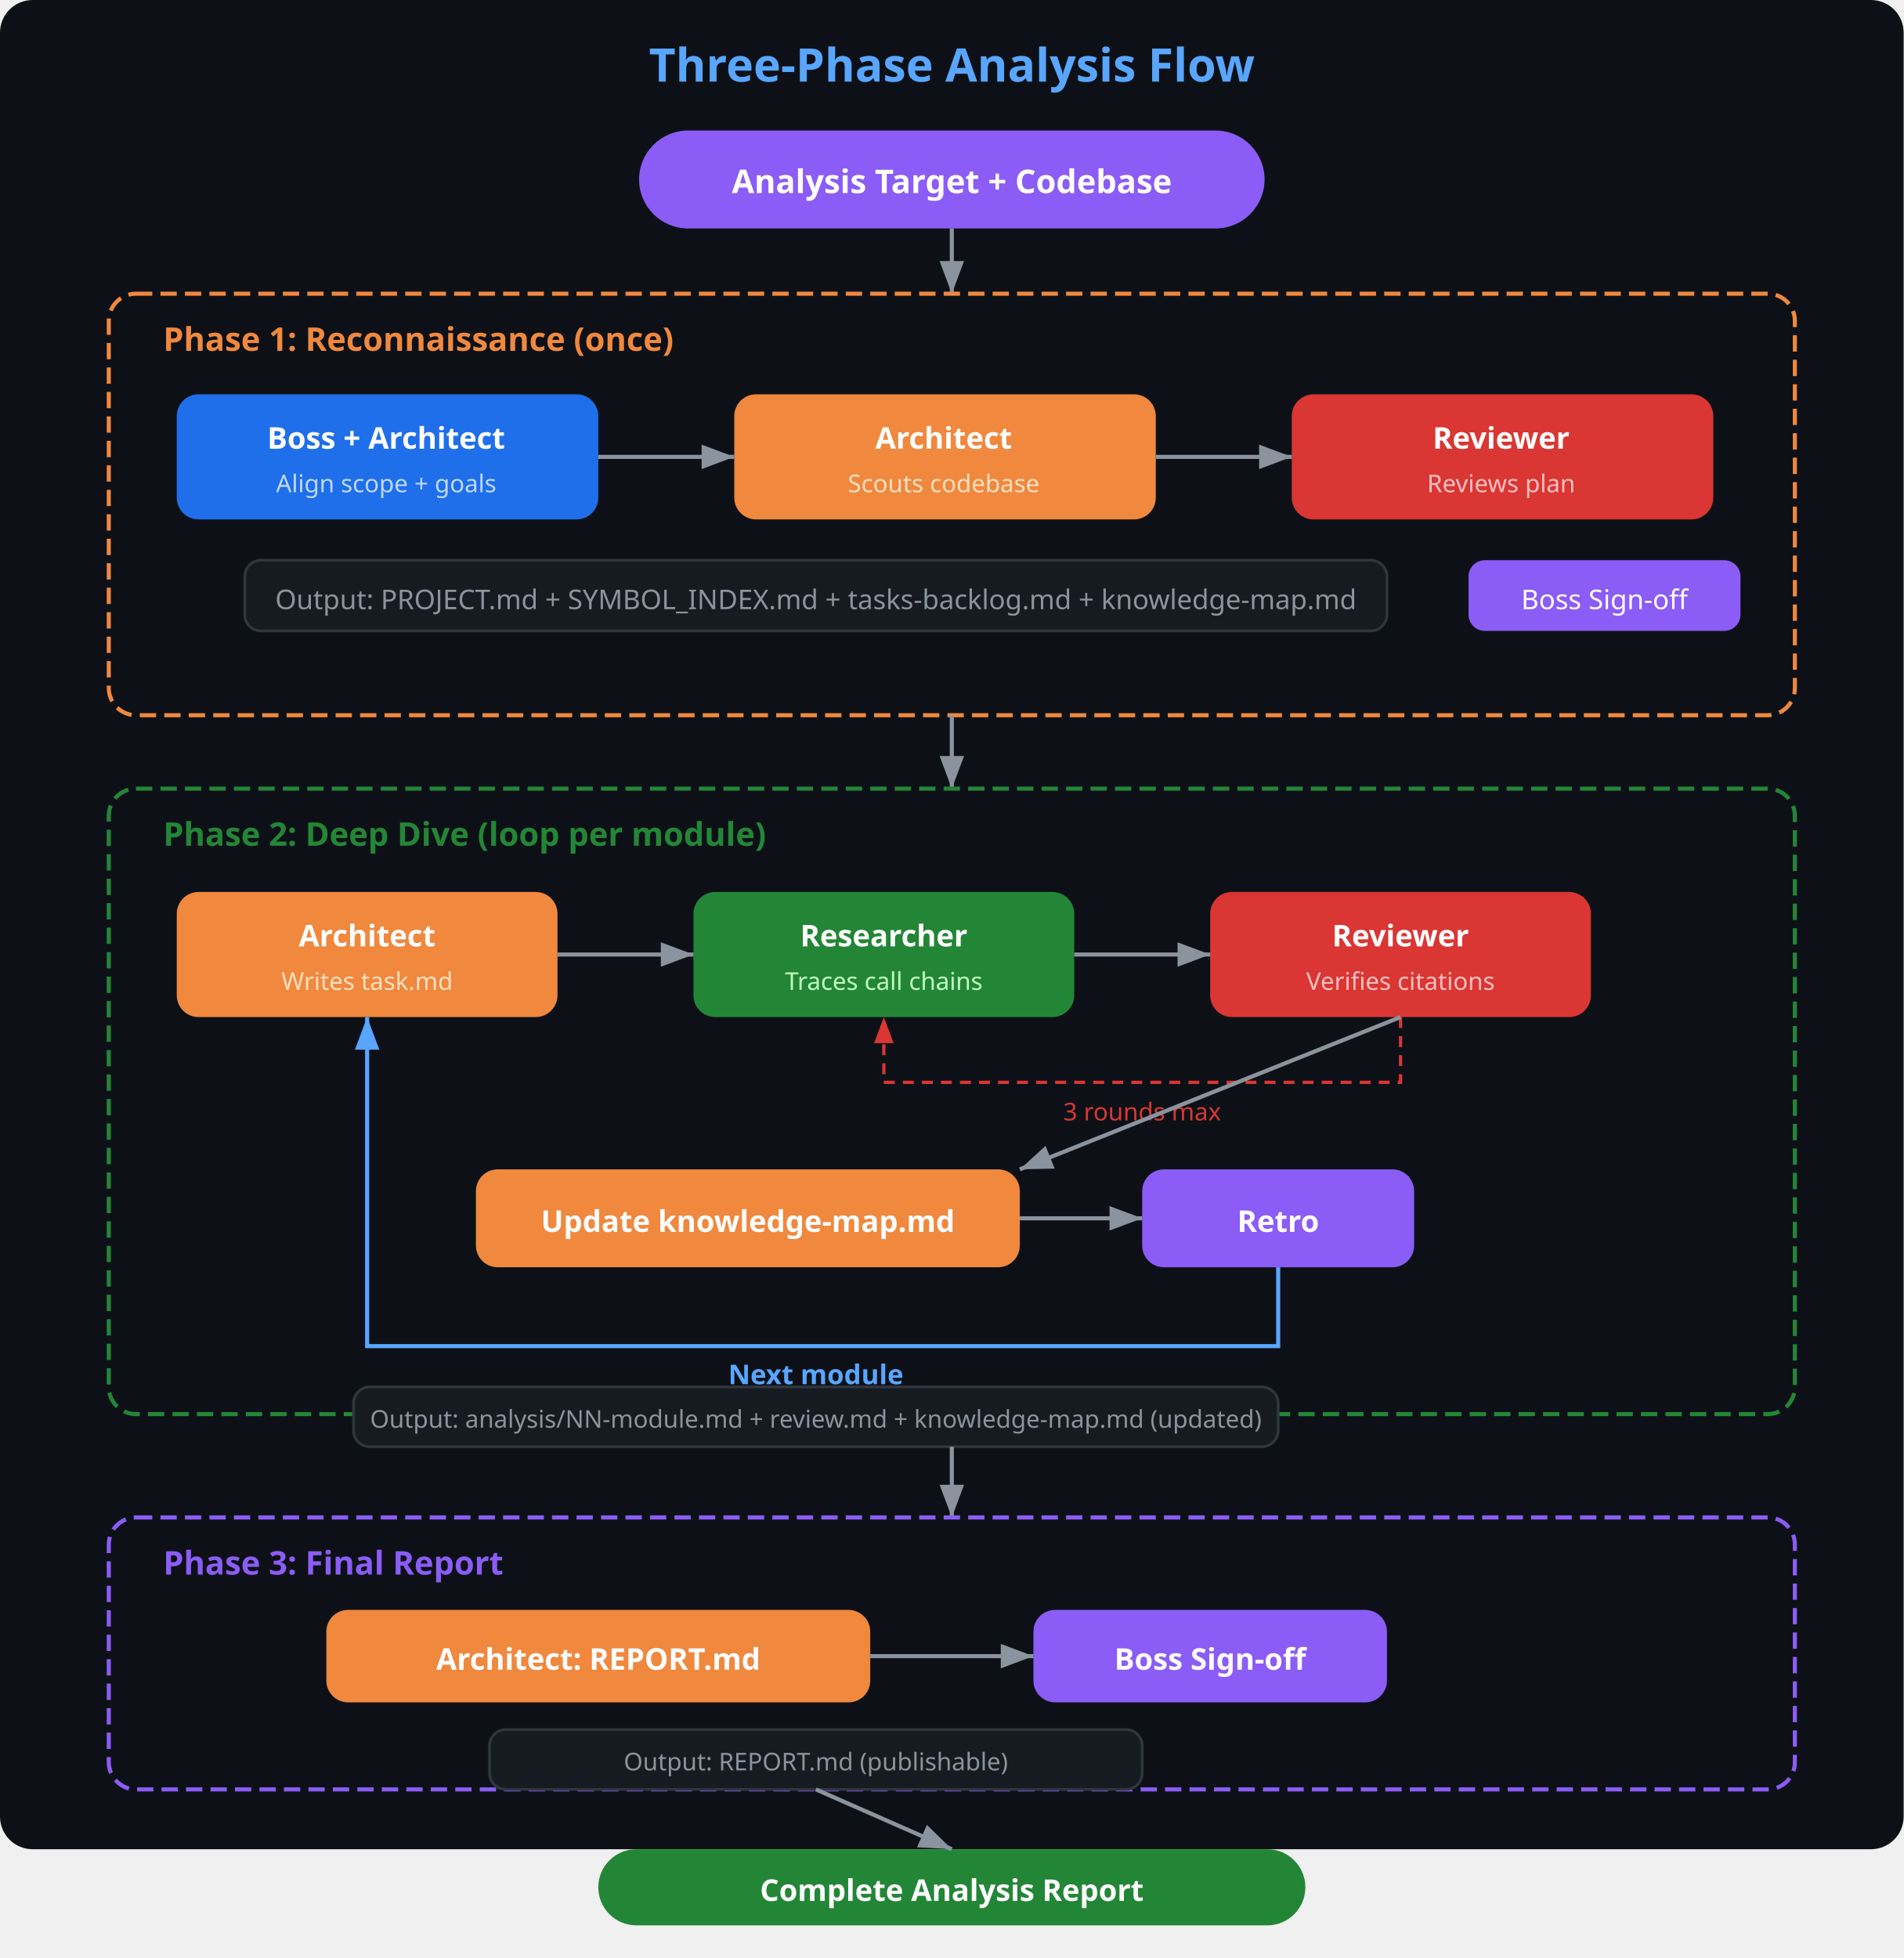
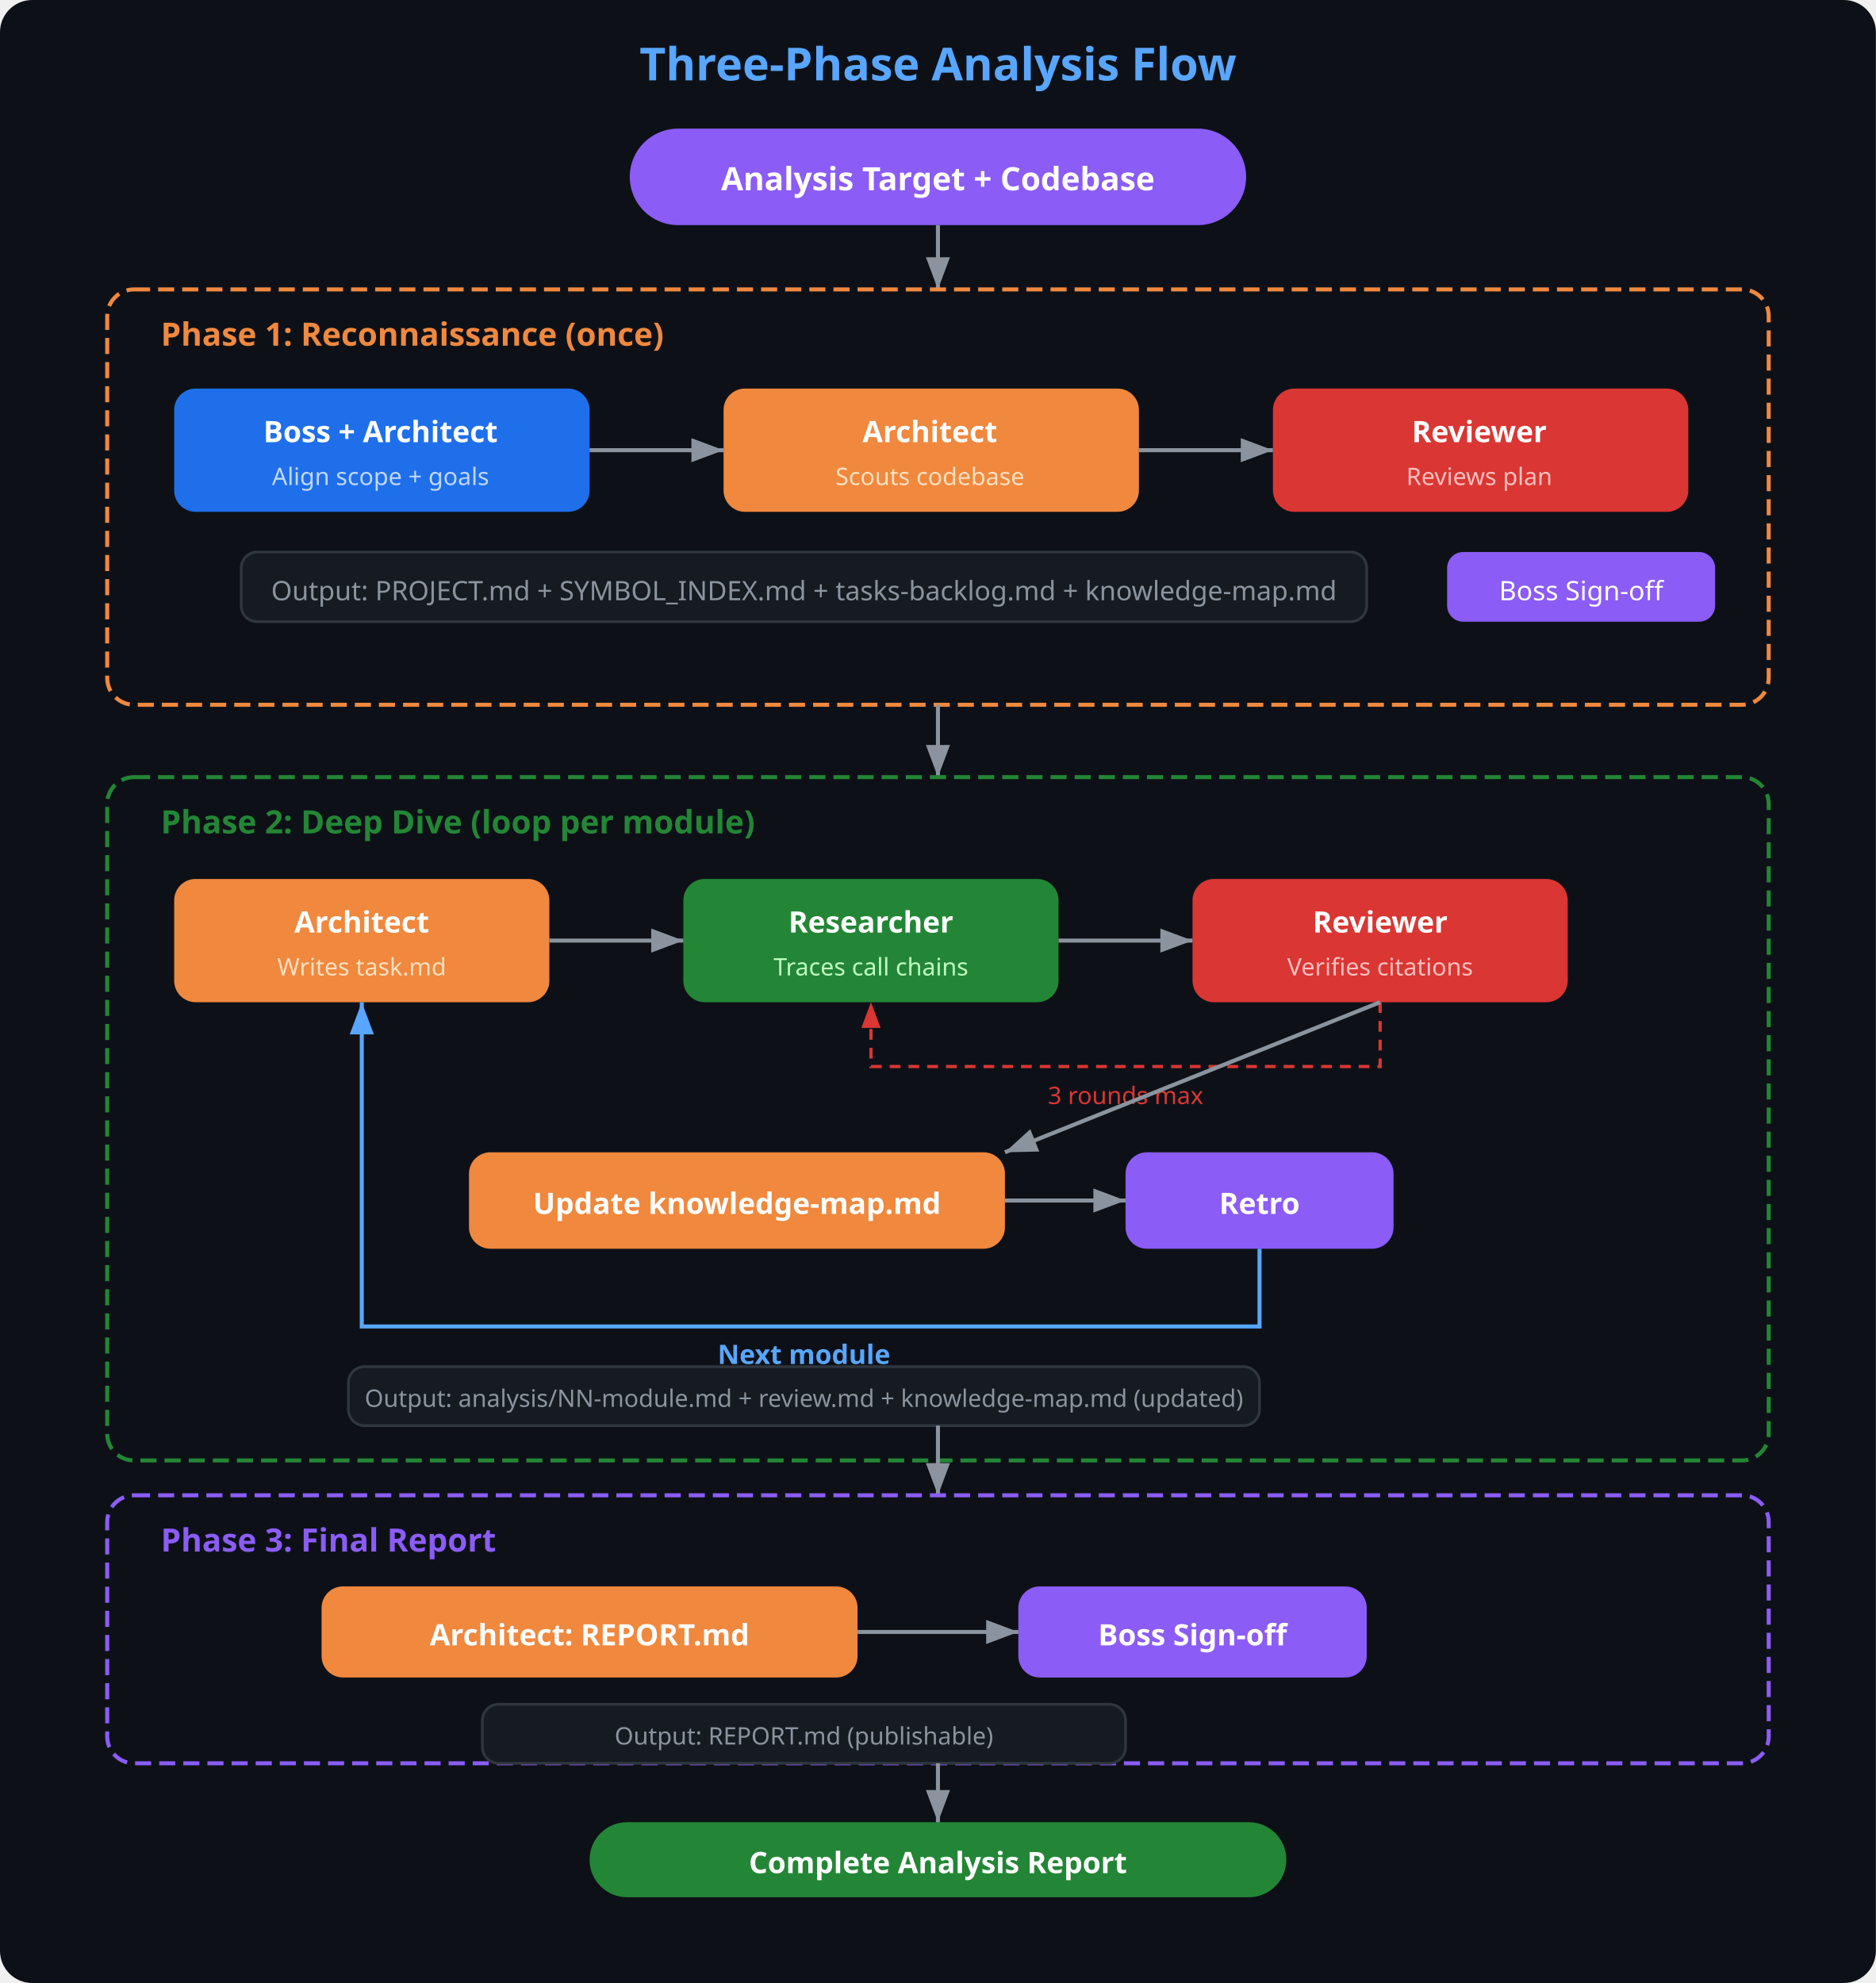
- <svg xmlns="http://www.w3.org/2000/svg" width="700" height="720" viewBox="0 0 700 720">
-   <rect width="700" height="680" fill="#0d1117" rx="12" />
+ <svg xmlns="http://www.w3.org/2000/svg" width="700" height="740" viewBox="0 0 700 740">
+   <rect width="700" height="740" fill="#0d1117" rx="12" />
  <defs>
    <marker id="a" markerWidth="8" markerHeight="6" refX="8" refY="3" orient="auto">
      <polygon points="0 0, 8 3, 0 6" fill="#8b949e" />
    </marker>
    <marker id="aR" markerWidth="8" markerHeight="6" refX="0" refY="3" orient="auto">
      <polygon points="8 0, 0 3, 8 6" fill="#8b949e" />
    </marker>
    <marker id="aRed" markerWidth="8" markerHeight="6" refX="8" refY="3" orient="auto">
      <polygon points="0 0, 8 3, 0 6" fill="#da3633" />
    </marker>
    <marker id="aBlue" markerWidth="8" markerHeight="6" refX="8" refY="3" orient="auto">
      <polygon points="0 0, 8 3, 0 6" fill="#58a6ff" />
    </marker>
    <marker id="aGreen" markerWidth="8" markerHeight="6" refX="8" refY="3" orient="auto">
      <polygon points="0 0, 8 3, 0 6" fill="#238636" />
    </marker>
  </defs>
  <text x="350" y="30" text-anchor="middle" fill="#58a6ff" font-size="17" font-weight="bold" font-family="sans-serif">Three-Phase Analysis Flow</text>
  <rect x="235" y="48" width="230" height="36" rx="18" fill="#8b5cf6" />
  <text x="350" y="71" text-anchor="middle" fill="#fff" font-size="12" font-weight="bold" font-family="sans-serif">Analysis Target + Codebase</text>
  <line x1="350" y1="84" x2="350" y2="108" stroke="#8b949e" stroke-width="1.5" marker-end="url(#a)" />
  <rect x="40" y="108" width="620" height="155" rx="10" fill="none" stroke="#f0883e" stroke-width="1.5" stroke-dasharray="6,3" />
  <text x="60" y="129" fill="#f0883e" font-size="12" font-weight="bold" font-family="sans-serif">Phase 1: Reconnaissance (once)</text>
  <rect x="65" y="145" width="155" height="46" rx="8" fill="#1f6feb" />
  <text x="142" y="165" text-anchor="middle" fill="#fff" font-size="11" font-weight="bold" font-family="sans-serif">Boss + Architect</text>
  <text x="142" y="181" text-anchor="middle" fill="#c0d8ff" font-size="9" font-family="sans-serif">Align scope + goals</text>
  <rect x="270" y="145" width="155" height="46" rx="8" fill="#f0883e" />
  <text x="347" y="165" text-anchor="middle" fill="#fff" font-size="11" font-weight="bold" font-family="sans-serif">Architect</text>
  <text x="347" y="181" text-anchor="middle" fill="#ffe0c0" font-size="9" font-family="sans-serif">Scouts codebase</text>
  <rect x="475" y="145" width="155" height="46" rx="8" fill="#da3633" />
  <text x="552" y="165" text-anchor="middle" fill="#fff" font-size="11" font-weight="bold" font-family="sans-serif">Reviewer</text>
  <text x="552" y="181" text-anchor="middle" fill="#ffc0c0" font-size="9" font-family="sans-serif">Reviews plan</text>
  <line x1="220" y1="168" x2="270" y2="168" stroke="#8b949e" stroke-width="1.5" marker-end="url(#a)" />
  <line x1="425" y1="168" x2="475" y2="168" stroke="#8b949e" stroke-width="1.5" marker-end="url(#a)" />
  <rect x="90" y="206" width="420" height="26" rx="6" fill="#161b22" stroke="#30363d" />
  <text x="300" y="224" text-anchor="middle" fill="#8b949e" font-size="10" font-family="sans-serif">Output: PROJECT.md + SYMBOL_INDEX.md + tasks-backlog.md + knowledge-map.md</text>
  <rect x="540" y="206" width="100" height="26" rx="6" fill="#8b5cf6" />
  <text x="590" y="224" text-anchor="middle" fill="#fff" font-size="10" font-family="sans-serif">Boss Sign-off</text>
  <line x1="350" y1="263" x2="350" y2="290" stroke="#8b949e" stroke-width="1.5" marker-end="url(#a)" />
-   <rect x="40" y="290" width="620" height="230" rx="10" fill="none" stroke="#238636" stroke-width="1.5" stroke-dasharray="6,3" />
+   <rect x="40" y="290" width="620" height="255" rx="10" fill="none" stroke="#238636" stroke-width="1.5" stroke-dasharray="6,3" />
  <text x="60" y="311" fill="#238636" font-size="12" font-weight="bold" font-family="sans-serif">Phase 2: Deep Dive (loop per module)</text>
  <rect x="65" y="328" width="140" height="46" rx="8" fill="#f0883e" />
  <text x="135" y="348" text-anchor="middle" fill="#fff" font-size="11" font-weight="bold" font-family="sans-serif">Architect</text>
  <text x="135" y="364" text-anchor="middle" fill="#ffe0c0" font-size="9" font-family="sans-serif">Writes task.md</text>
  <rect x="255" y="328" width="140" height="46" rx="8" fill="#238636" />
  <text x="325" y="348" text-anchor="middle" fill="#fff" font-size="11" font-weight="bold" font-family="sans-serif">Researcher</text>
  <text x="325" y="364" text-anchor="middle" fill="#c0ffc0" font-size="9" font-family="sans-serif">Traces call chains</text>
  <rect x="445" y="328" width="140" height="46" rx="8" fill="#da3633" />
  <text x="515" y="348" text-anchor="middle" fill="#fff" font-size="11" font-weight="bold" font-family="sans-serif">Reviewer</text>
  <text x="515" y="364" text-anchor="middle" fill="#ffc0c0" font-size="9" font-family="sans-serif">Verifies citations</text>
  <line x1="205" y1="351" x2="255" y2="351" stroke="#8b949e" stroke-width="1.5" marker-end="url(#a)" />
  <line x1="395" y1="351" x2="445" y2="351" stroke="#8b949e" stroke-width="1.5" marker-end="url(#a)" />
  <path d="M 515 374 L 515 398 L 325 398 L 325 374" fill="none" stroke="#da3633" stroke-width="1.2" stroke-dasharray="4,3" marker-end="url(#aRed)" />
  <text x="420" y="412" text-anchor="middle" fill="#da3633" font-size="9" font-family="sans-serif">3 rounds max</text>
  <rect x="175" y="430" width="200" height="36" rx="8" fill="#f0883e" />
  <text x="275" y="453" text-anchor="middle" fill="#fff" font-size="11" font-weight="bold" font-family="sans-serif">Update knowledge-map.md</text>
  <rect x="420" y="430" width="100" height="36" rx="8" fill="#8b5cf6" />
  <text x="470" y="453" text-anchor="middle" fill="#fff" font-size="11" font-weight="bold" font-family="sans-serif">Retro</text>
  <line x1="515" y1="374" x2="375" y2="430" stroke="#8b949e" stroke-width="1.5" marker-end="url(#a)" />
  <line x1="375" y1="448" x2="420" y2="448" stroke="#8b949e" stroke-width="1.5" marker-end="url(#a)" />
  <path d="M 470 466 L 470 495 L 135 495 L 135 374" fill="none" stroke="#58a6ff" stroke-width="1.5" marker-end="url(#aBlue)" />
  <text x="300" y="509" text-anchor="middle" fill="#58a6ff" font-size="10" font-weight="bold" font-family="sans-serif">Next module</text>
  <rect x="130" y="510" width="340" height="22" rx="6" fill="#161b22" stroke="#30363d" />
  <text x="300" y="525" text-anchor="middle" fill="#8b949e" font-size="9" font-family="sans-serif">Output: analysis/NN-module.md + review.md + knowledge-map.md (updated)</text>
  <line x1="350" y1="532" x2="350" y2="558" stroke="#8b949e" stroke-width="1.5" marker-end="url(#a)" />
  <rect x="40" y="558" width="620" height="100" rx="10" fill="none" stroke="#8b5cf6" stroke-width="1.5" stroke-dasharray="6,3" />
  <text x="60" y="579" fill="#8b5cf6" font-size="12" font-weight="bold" font-family="sans-serif">Phase 3: Final Report</text>
  <rect x="120" y="592" width="200" height="34" rx="8" fill="#f0883e" />
  <text x="220" y="614" text-anchor="middle" fill="#fff" font-size="11" font-weight="bold" font-family="sans-serif">Architect: REPORT.md</text>
  <rect x="380" y="592" width="130" height="34" rx="8" fill="#8b5cf6" />
  <text x="445" y="614" text-anchor="middle" fill="#fff" font-size="11" font-weight="bold" font-family="sans-serif">Boss Sign-off</text>
  <line x1="320" y1="609" x2="380" y2="609" stroke="#8b949e" stroke-width="1.5" marker-end="url(#a)" />
  <rect x="180" y="636" width="240" height="22" rx="6" fill="#161b22" stroke="#30363d" />
  <text x="300" y="651" text-anchor="middle" fill="#8b949e" font-size="9" font-family="sans-serif">Output: REPORT.md (publishable)</text>
  <rect x="220" y="680" width="260" height="28" rx="14" fill="#238636" />
  <text x="350" y="699" text-anchor="middle" fill="#fff" font-size="11" font-weight="bold" font-family="sans-serif">Complete Analysis Report</text>
-   <line x1="300" y1="658" x2="350" y2="680" stroke="#8b949e" stroke-width="1.5" marker-end="url(#a)" />
+   <line x1="350" y1="658" x2="350" y2="680" stroke="#8b949e" stroke-width="1.5" marker-end="url(#a)" />
</svg>
